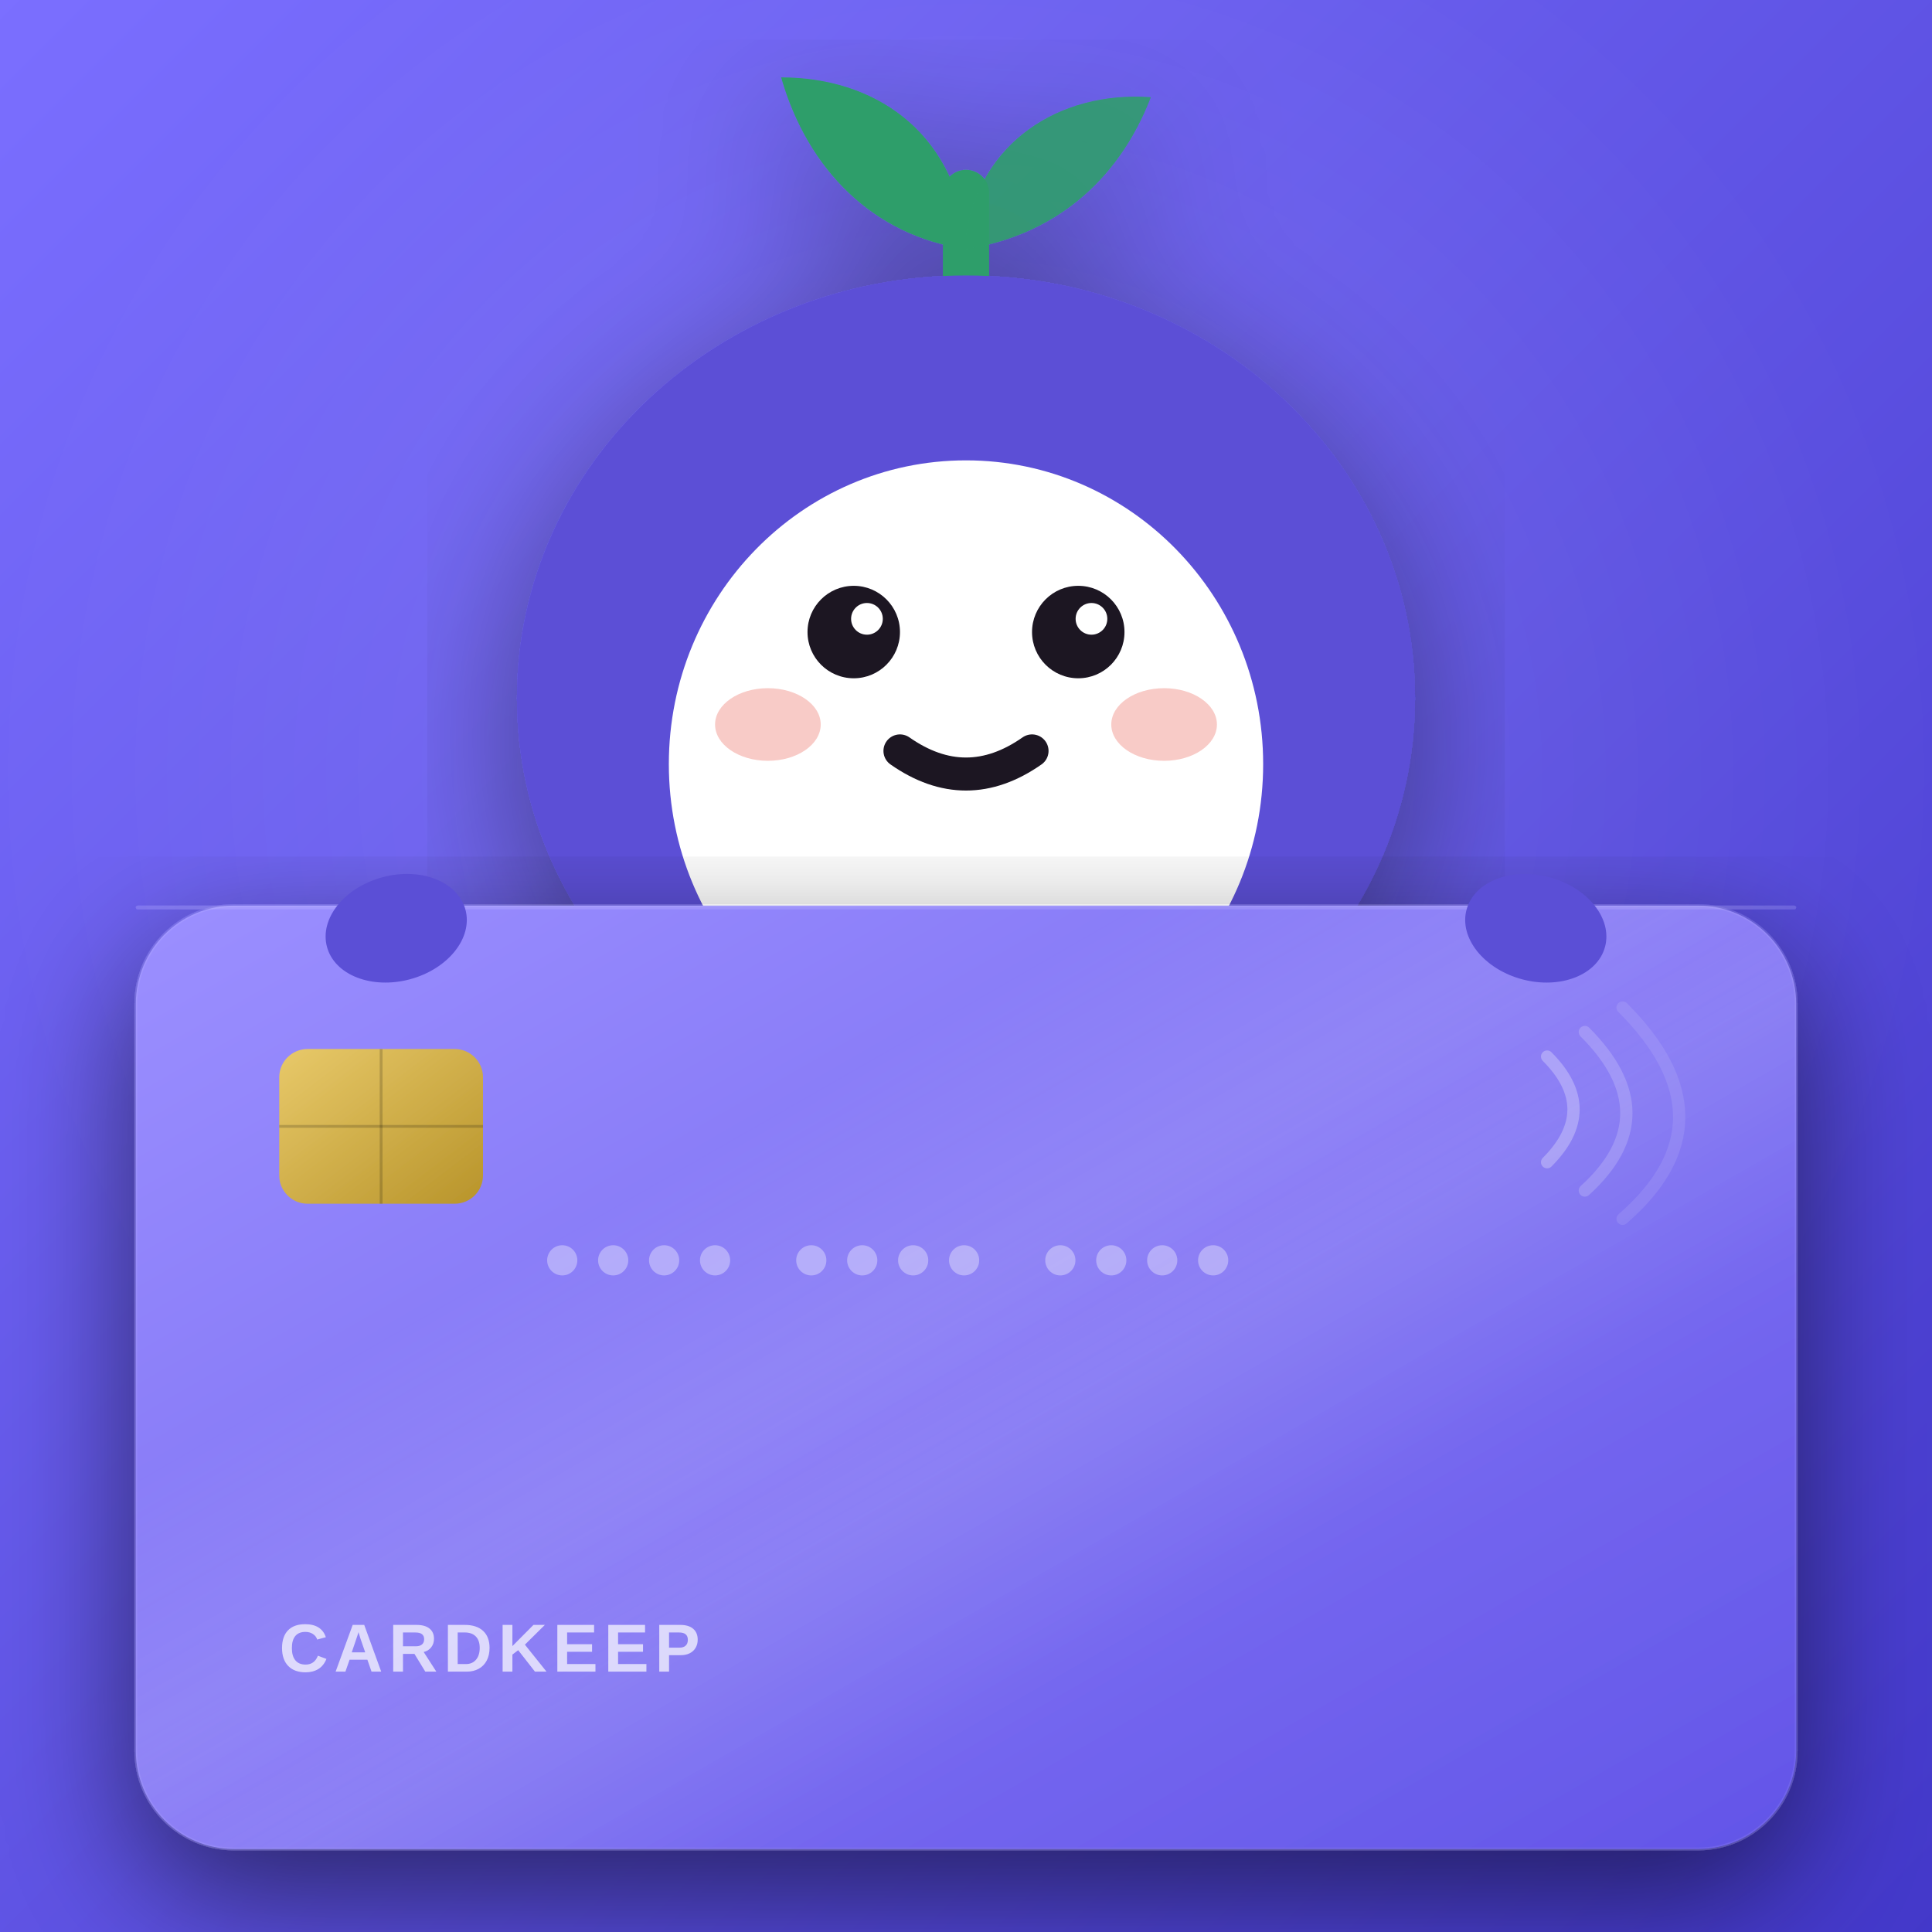
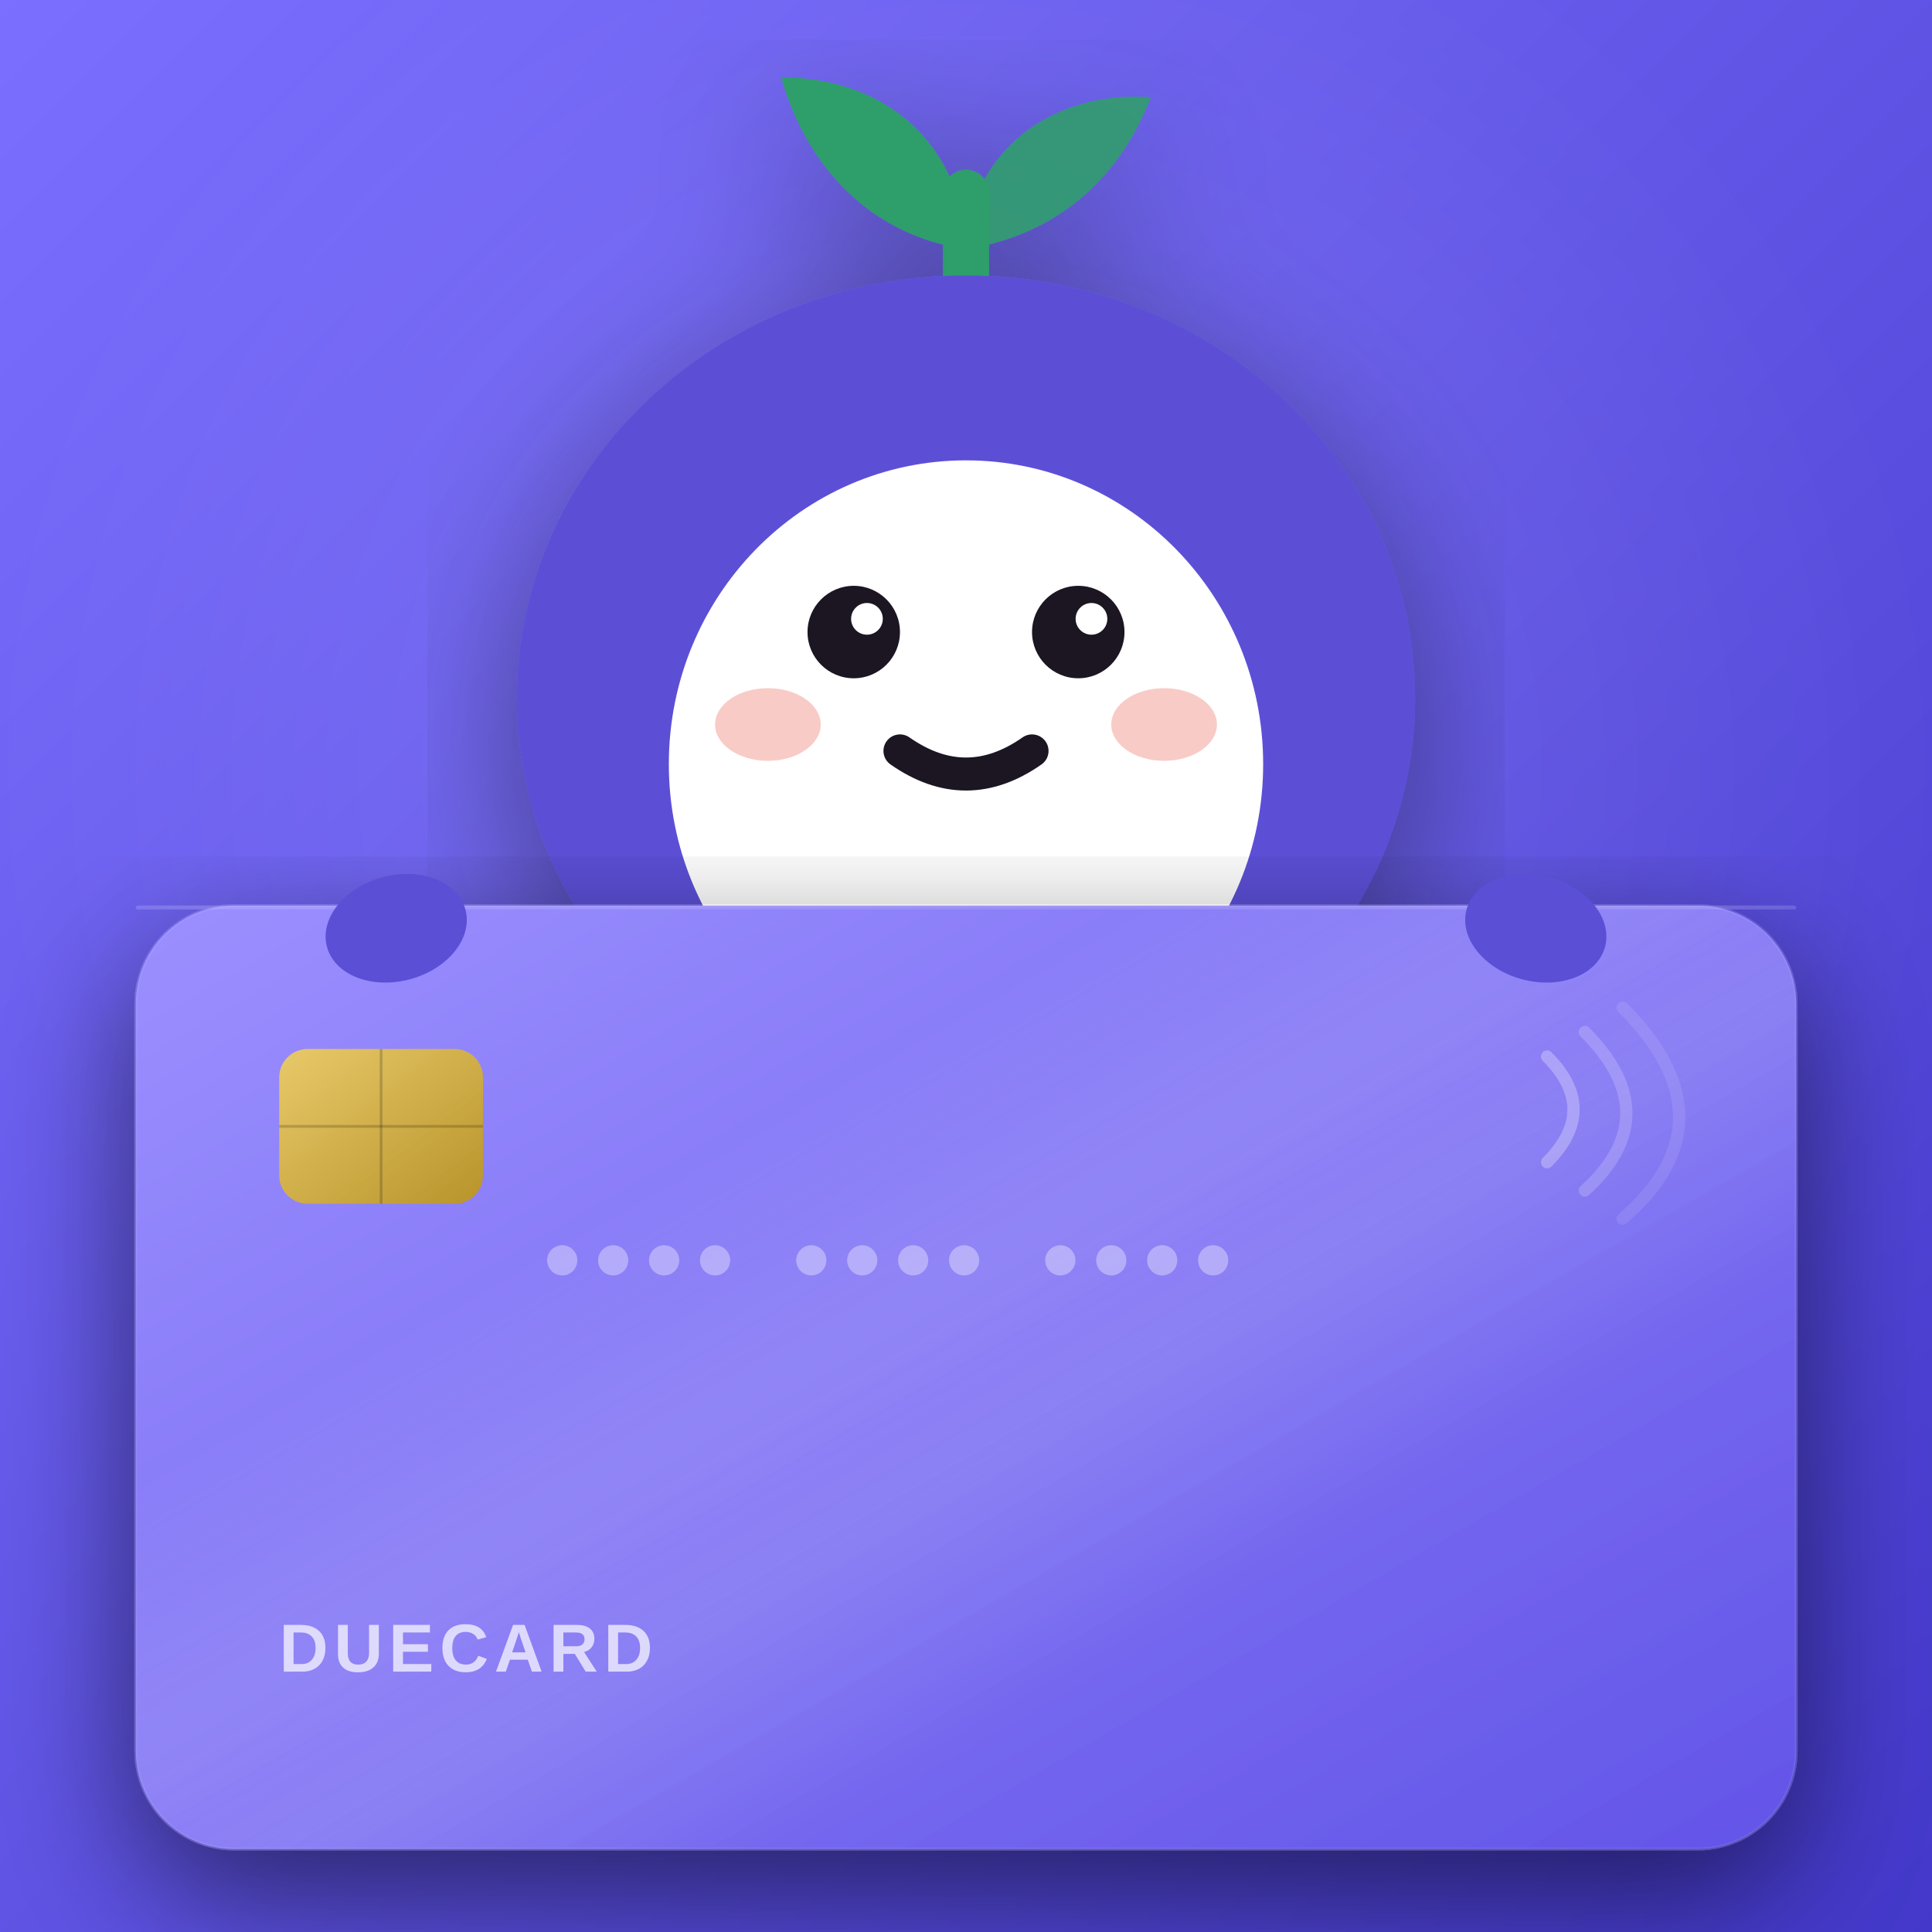
<svg xmlns="http://www.w3.org/2000/svg" viewBox="0 0 1024 1024" width="1024" height="1024">
  <defs>
    <linearGradient id="bg" x1="0%" y1="0%" x2="100%" y2="100%">
      <stop offset="0%" style="stop-color:#7B6FFF" />
      <stop offset="100%" style="stop-color:#4338CA" />
    </linearGradient>
    <linearGradient id="cardGrad" x1="0%" y1="0%" x2="100%" y2="100%">
      <stop offset="0%" style="stop-color:#9B8FFF" />
      <stop offset="100%" style="stop-color:#6355E8" />
    </linearGradient>
    <linearGradient id="holo" x1="0%" y1="0%" x2="100%" y2="100%">
      <stop offset="0%" style="stop-color:#ffffff;stop-opacity:0.00" />
      <stop offset="30%" style="stop-color:#ffffff;stop-opacity:0.00" />
      <stop offset="44%" style="stop-color:#ffffff;stop-opacity:0.11" />
      <stop offset="50%" style="stop-color:#C8B8FF;stop-opacity:0.18" />
      <stop offset="56%" style="stop-color:#ffffff;stop-opacity:0.11" />
      <stop offset="70%" style="stop-color:#ffffff;stop-opacity:0.00" />
      <stop offset="100%" style="stop-color:#ffffff;stop-opacity:0.00" />
    </linearGradient>
    <linearGradient id="chipGrad" x1="0%" y1="0%" x2="100%" y2="100%">
      <stop offset="0%" style="stop-color:#E8C96A" />
      <stop offset="100%" style="stop-color:#B8942A" />
    </linearGradient>
    <radialGradient id="glow" cx="50%" cy="40%" r="50%">
      <stop offset="0%" style="stop-color:#ffffff;stop-opacity:0.12" />
      <stop offset="100%" style="stop-color:#ffffff;stop-opacity:0" />
    </radialGradient>
    <filter id="cardShadow">
      <feDropShadow dx="0" dy="24" stdDeviation="36" flood-color="#000000" flood-opacity="0.55" />
    </filter>
    <filter id="mascotShadow">
      <feDropShadow dx="0" dy="6" stdDeviation="12" flood-color="#000000" flood-opacity="0.40" />
    </filter>
    <clipPath id="cardClip">
      <rect x="72" y="480" width="880" height="500" rx="52" />
    </clipPath>
  </defs>
  <rect width="1024" height="1024" fill="url(#bg)" />
  <rect width="1024" height="1024" fill="url(#glow)" />
  <g transform="translate(162, -50) scale(3.5)" filter="url(#mascotShadow)">
    <rect x="96.5" y="40" width="7" height="22" rx="3.5" fill="#2E9E6B" />
    <path d="M100 50 C98 34, 86 26, 72 26 C76 40, 86 50, 100 52 Z" fill="#2E9E6B" />
    <path d="M100 50 C102 36, 114 28, 128 29 C123 42, 113 50, 100 52 Z" fill="#2E9E6B" opacity="0.88" />
    <ellipse cx="100" cy="120" rx="68" ry="64" fill="#5B4FD6" />
    <ellipse cx="100" cy="130" rx="45" ry="46" fill="#FFFFFF" />
    <ellipse cx="80" cy="180" rx="14" ry="9" fill="#5B4FD6" />
    <ellipse cx="120" cy="180" rx="14" ry="9" fill="#5B4FD6" />
    <ellipse cx="70" cy="124" rx="8" ry="5.5" fill="rgba(236,106,94,0.35)" />
    <ellipse cx="130" cy="124" rx="8" ry="5.5" fill="rgba(236,106,94,0.35)" />
    <circle cx="83" cy="110" r="7" fill="#1A1420" />
    <circle cx="117" cy="110" r="7" fill="#1A1420" />
    <circle cx="85" cy="108" r="2.4" fill="white" />
    <circle cx="119" cy="108" r="2.4" fill="white" />
    <path d="M90 128 q10 7 20 0" stroke="#1A1420" stroke-width="5" fill="none" stroke-linecap="round" />
  </g>
  <g filter="url(#cardShadow)">
    <rect x="72" y="480" width="880" height="500" rx="52" fill="url(#cardGrad)" stroke="rgba(255,255,255,0.08)" stroke-width="1.5" />
    <rect x="72" y="480" width="880" height="500" rx="52" fill="url(#holo)" />
    <rect x="72" y="480" width="880" height="2" rx="1" fill="rgba(255,255,255,0.12)" />
    <rect x="148" y="556" width="108" height="82" rx="15" fill="url(#chipGrad)" />
    <line x1="202" y1="556" x2="202" y2="638" stroke="rgba(0,0,0,0.18)" stroke-width="1.5" />
    <line x1="148" y1="597" x2="256" y2="597" stroke="rgba(0,0,0,0.18)" stroke-width="1.5" />
    <circle cx="298" cy="668" r="8" fill="rgba(255,255,255,0.35)" />
    <circle cx="325" cy="668" r="8" fill="rgba(255,255,255,0.35)" />
    <circle cx="352" cy="668" r="8" fill="rgba(255,255,255,0.35)" />
    <circle cx="379" cy="668" r="8" fill="rgba(255,255,255,0.35)" />
    <circle cx="430" cy="668" r="8" fill="rgba(255,255,255,0.35)" />
    <circle cx="457" cy="668" r="8" fill="rgba(255,255,255,0.35)" />
    <circle cx="484" cy="668" r="8" fill="rgba(255,255,255,0.35)" />
    <circle cx="511" cy="668" r="8" fill="rgba(255,255,255,0.35)" />
    <circle cx="562" cy="668" r="8" fill="rgba(255,255,255,0.35)" />
    <circle cx="589" cy="668" r="8" fill="rgba(255,255,255,0.35)" />
    <circle cx="616" cy="668" r="8" fill="rgba(255,255,255,0.35)" />
    <circle cx="643" cy="668" r="8" fill="rgba(255,255,255,0.35)" />
    <path d="M820 560 q28 28 0 56" stroke="rgba(255,255,255,0.28)" stroke-width="6.5" fill="none" stroke-linecap="round" />
    <path d="M840 547 q44 44 0 84" stroke="rgba(255,255,255,0.18)" stroke-width="6.5" fill="none" stroke-linecap="round" />
    <path d="M860 534 q60 60 0 112" stroke="rgba(255,255,255,0.10)" stroke-width="6.5" fill="none" stroke-linecap="round" />
-     <text x="148" y="886" font-family="Arial, Helvetica, sans-serif" font-size="36" font-weight="700" letter-spacing="3" fill="rgba(255,255,255,0.70)">CARDKEEP</text>
+     <text x="148" y="886" font-family="Arial, Helvetica, sans-serif" font-size="36" font-weight="700" letter-spacing="3" fill="rgba(255,255,255,0.70)">DUECARD</text>
  </g>
  <ellipse cx="210" cy="492" rx="38" ry="28" fill="#5B4FD6" transform="rotate(-15 210 492)" />
  <ellipse cx="814" cy="492" rx="38" ry="28" fill="#5B4FD6" transform="rotate(15 814 492)" />
</svg>
